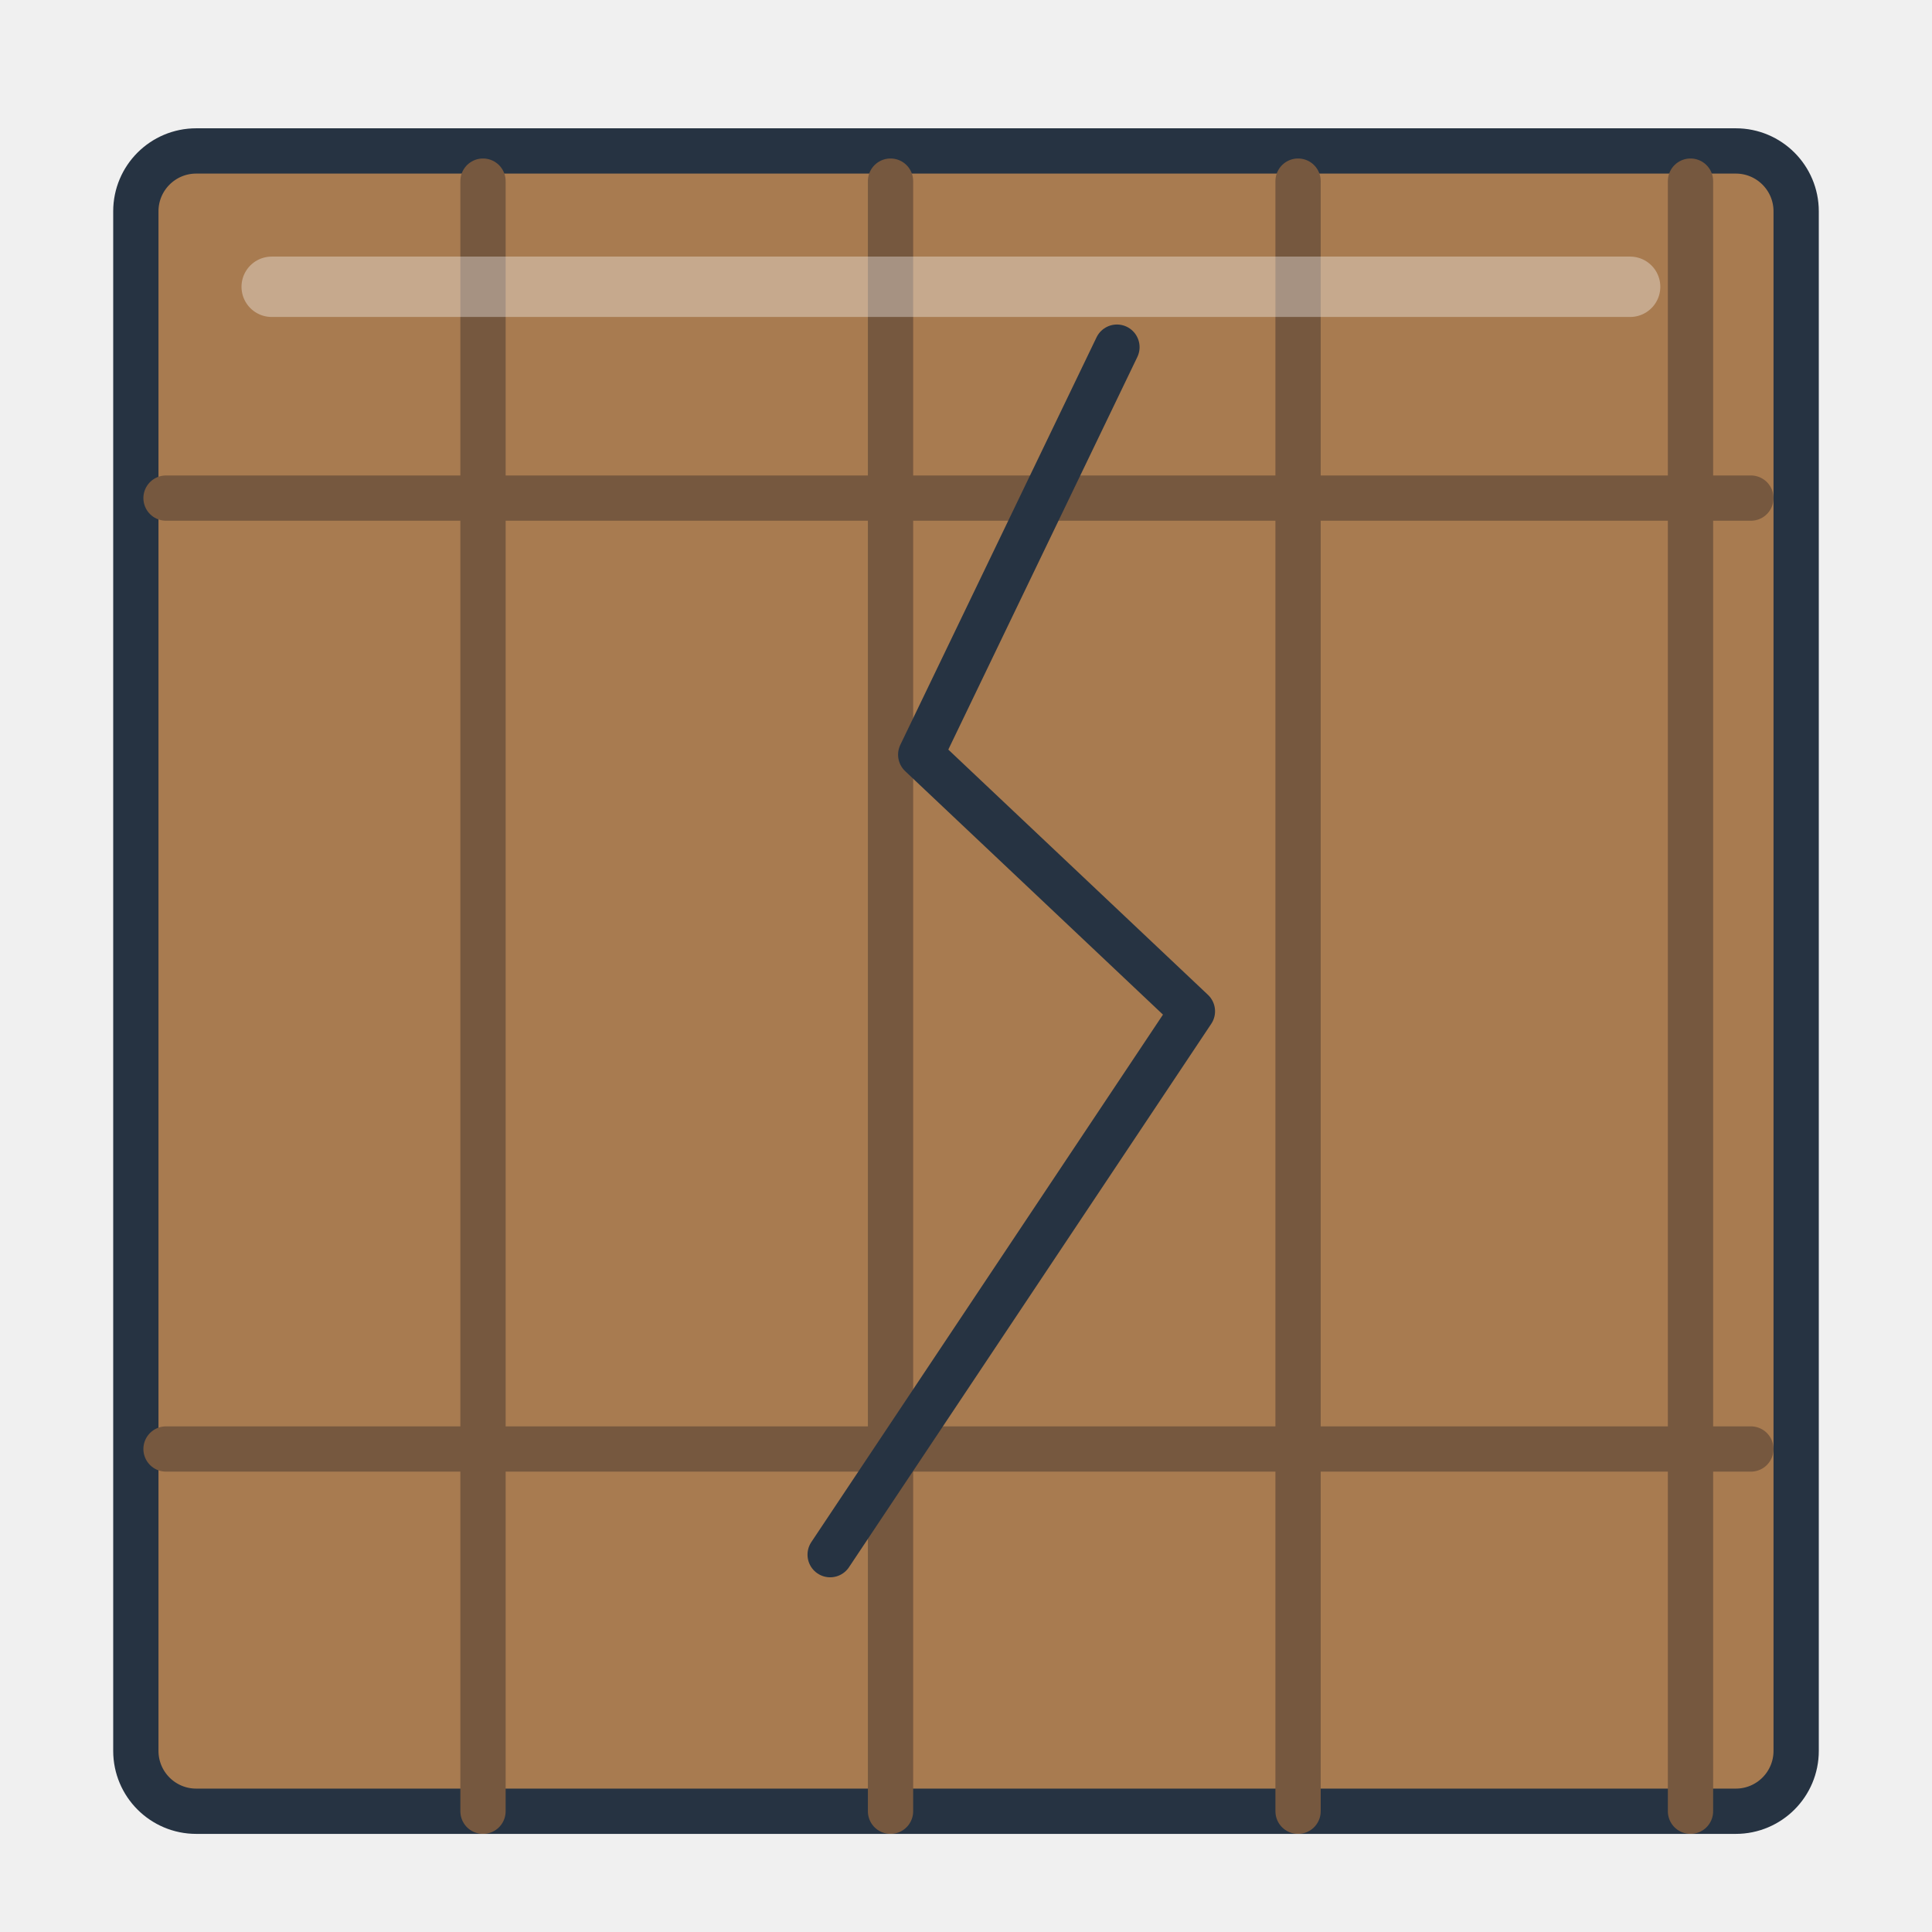
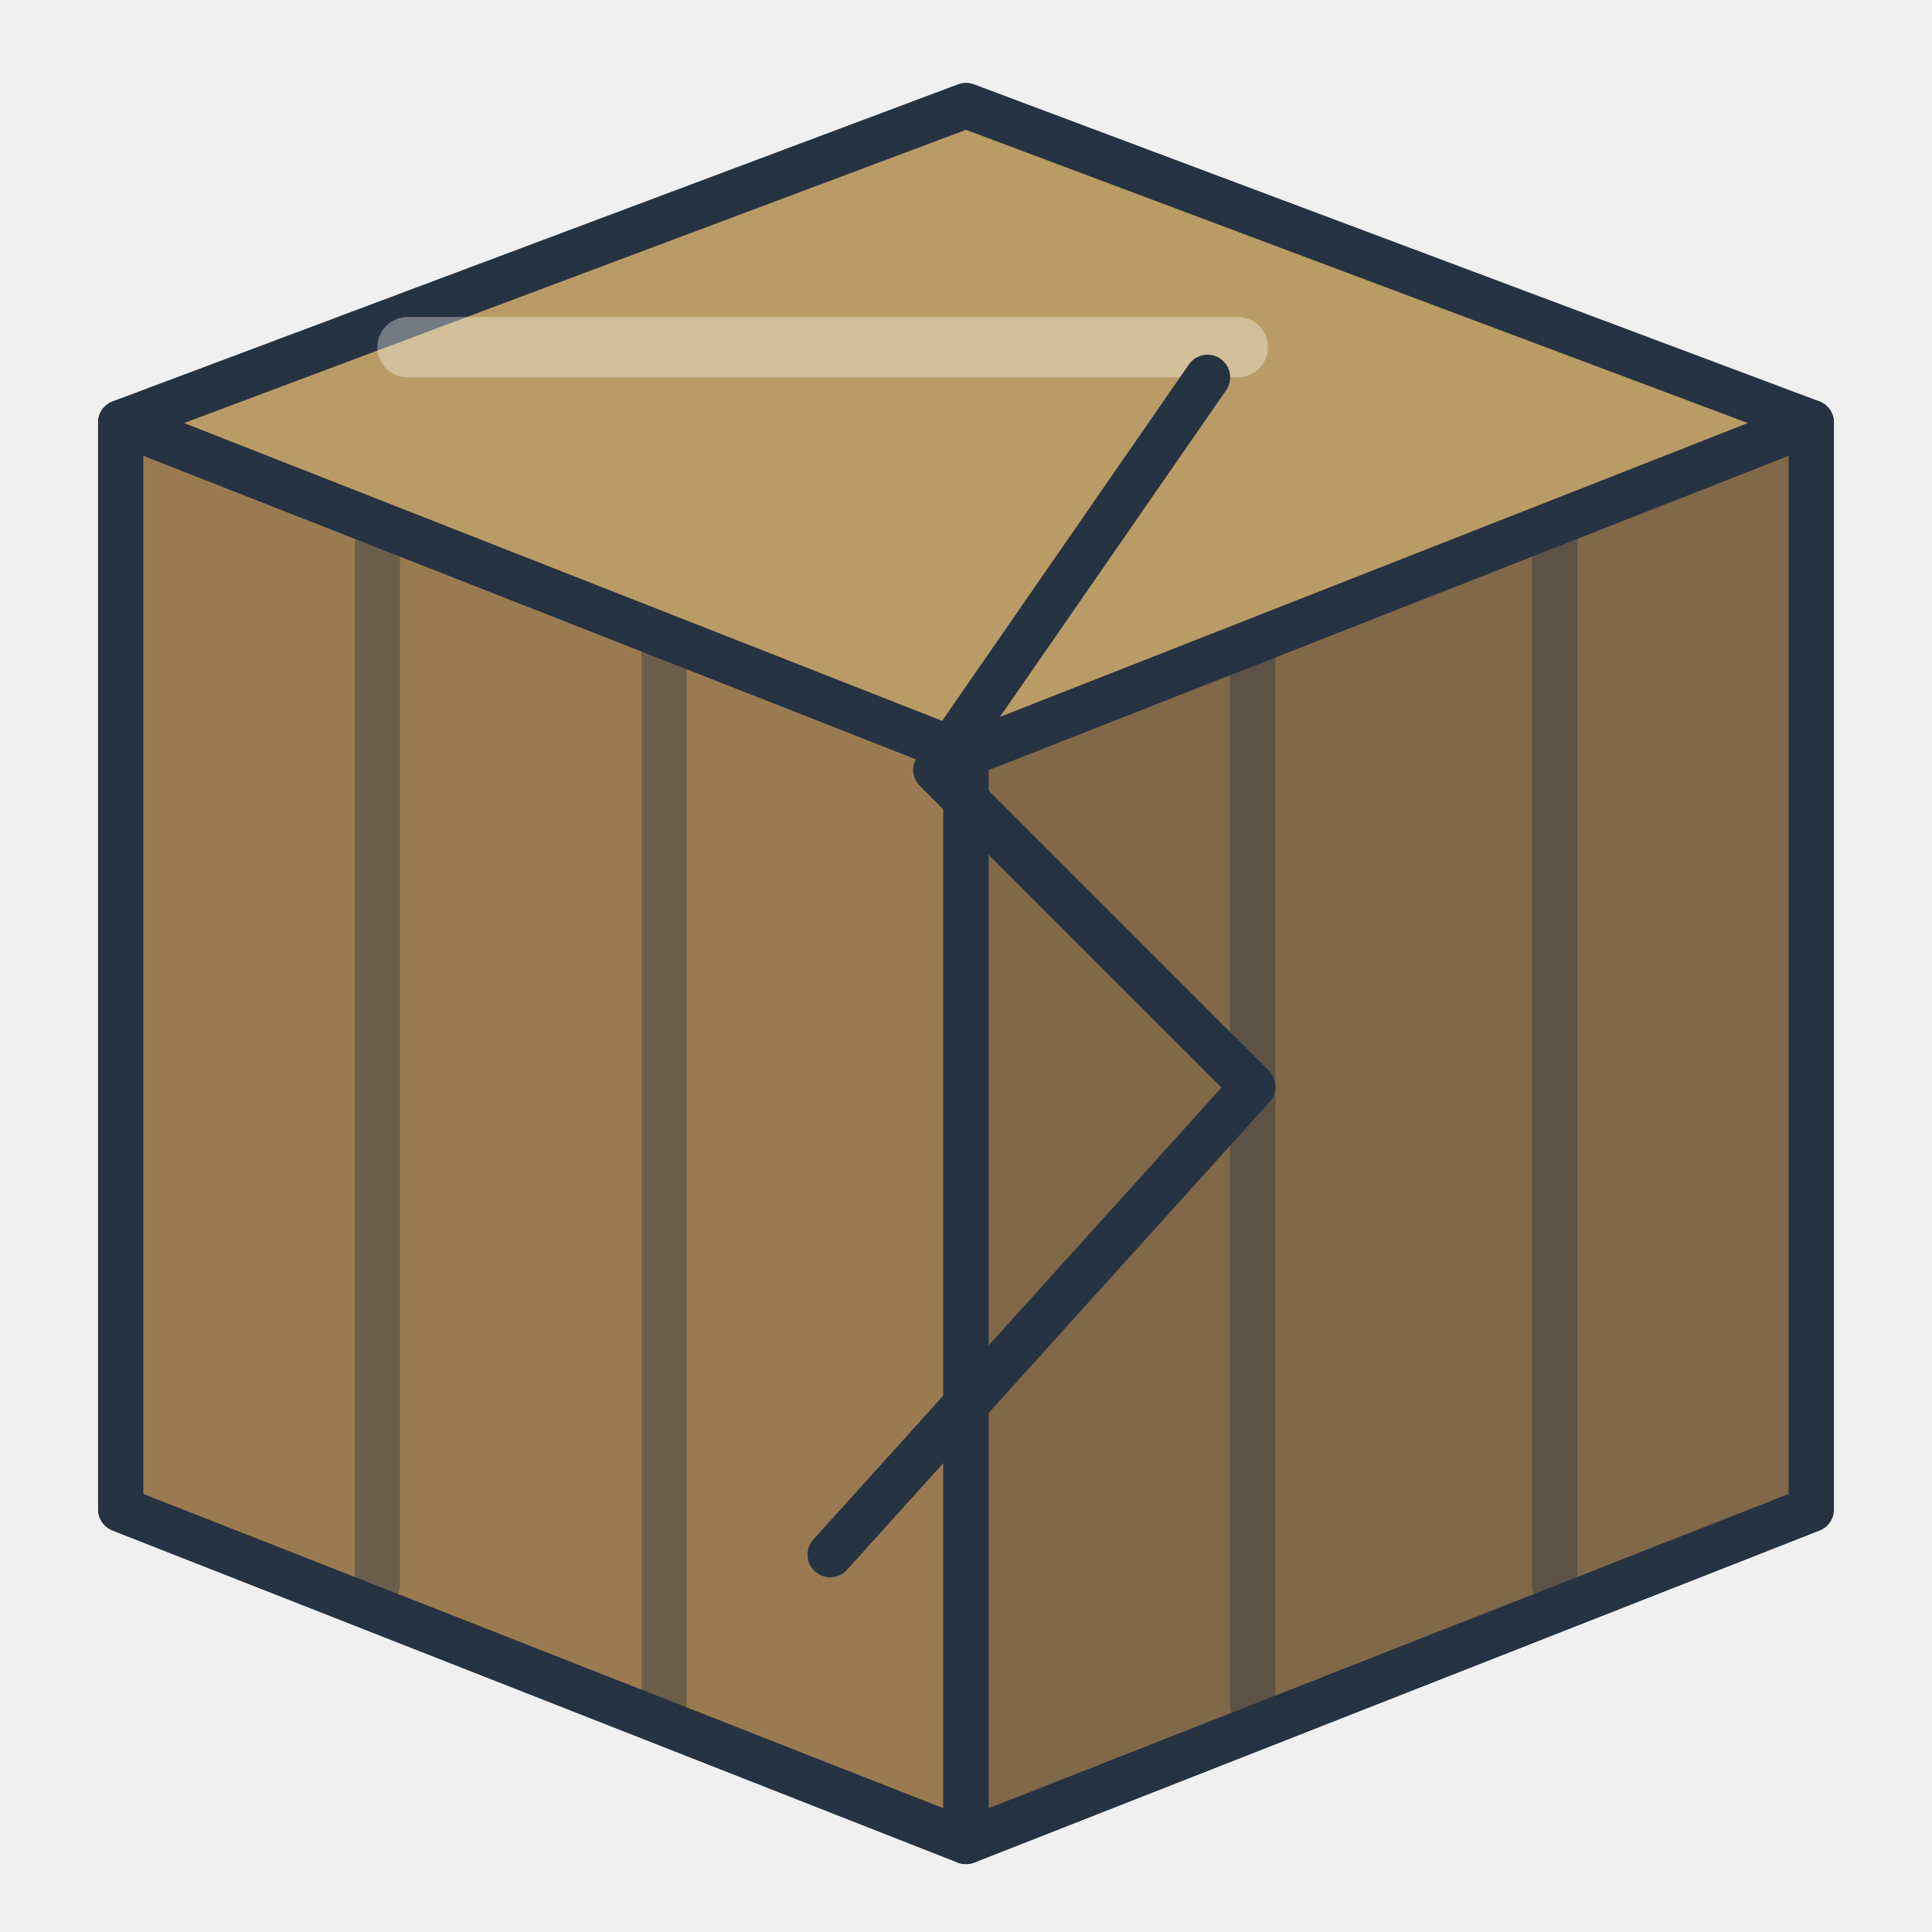
<svg xmlns="http://www.w3.org/2000/svg" width="128" height="128" viewBox="0 0 128 128">
  <g stroke="#263342" stroke-width="3" stroke-linejoin="round" stroke-linecap="round">
-     <rect x="9" y="10" width="110" height="110" rx="4" fill="#a87b50" />
-     <path d="M32 12v108M59 12v108M86 12v108M112 12v108M11 33h105M11 96h105" stroke="#76583f" />
-     <path d="M18 19h90" stroke="white" opacity=".35" stroke-width="4" />
-     <path d="M74 23L61 50L79 67L55 103" fill="none" />
+     <path d="M8 28L64 7L120 28V100L64 122L8 100Z" fill="#745f45" />
+     <path d="M8 28L64 7L120 28L64 50Z" fill="#b99b66" />
+     <path d="M8 28L64 50V122L8 100Z" fill="#9a7b51" />
+     <path d="M64 50L120 28V100L64 122Z" fill="#816848" />
+     <path d="M25 36v69M44 43v70M83 43v70M103 35v70" opacity=".4" fill="none" />
+     <path d="M27 23h55" stroke="white" opacity=".35" stroke-width="4" />
+     <path d="M80 25L62 51L83 72L55 103" fill="none" />
  </g>
</svg>
